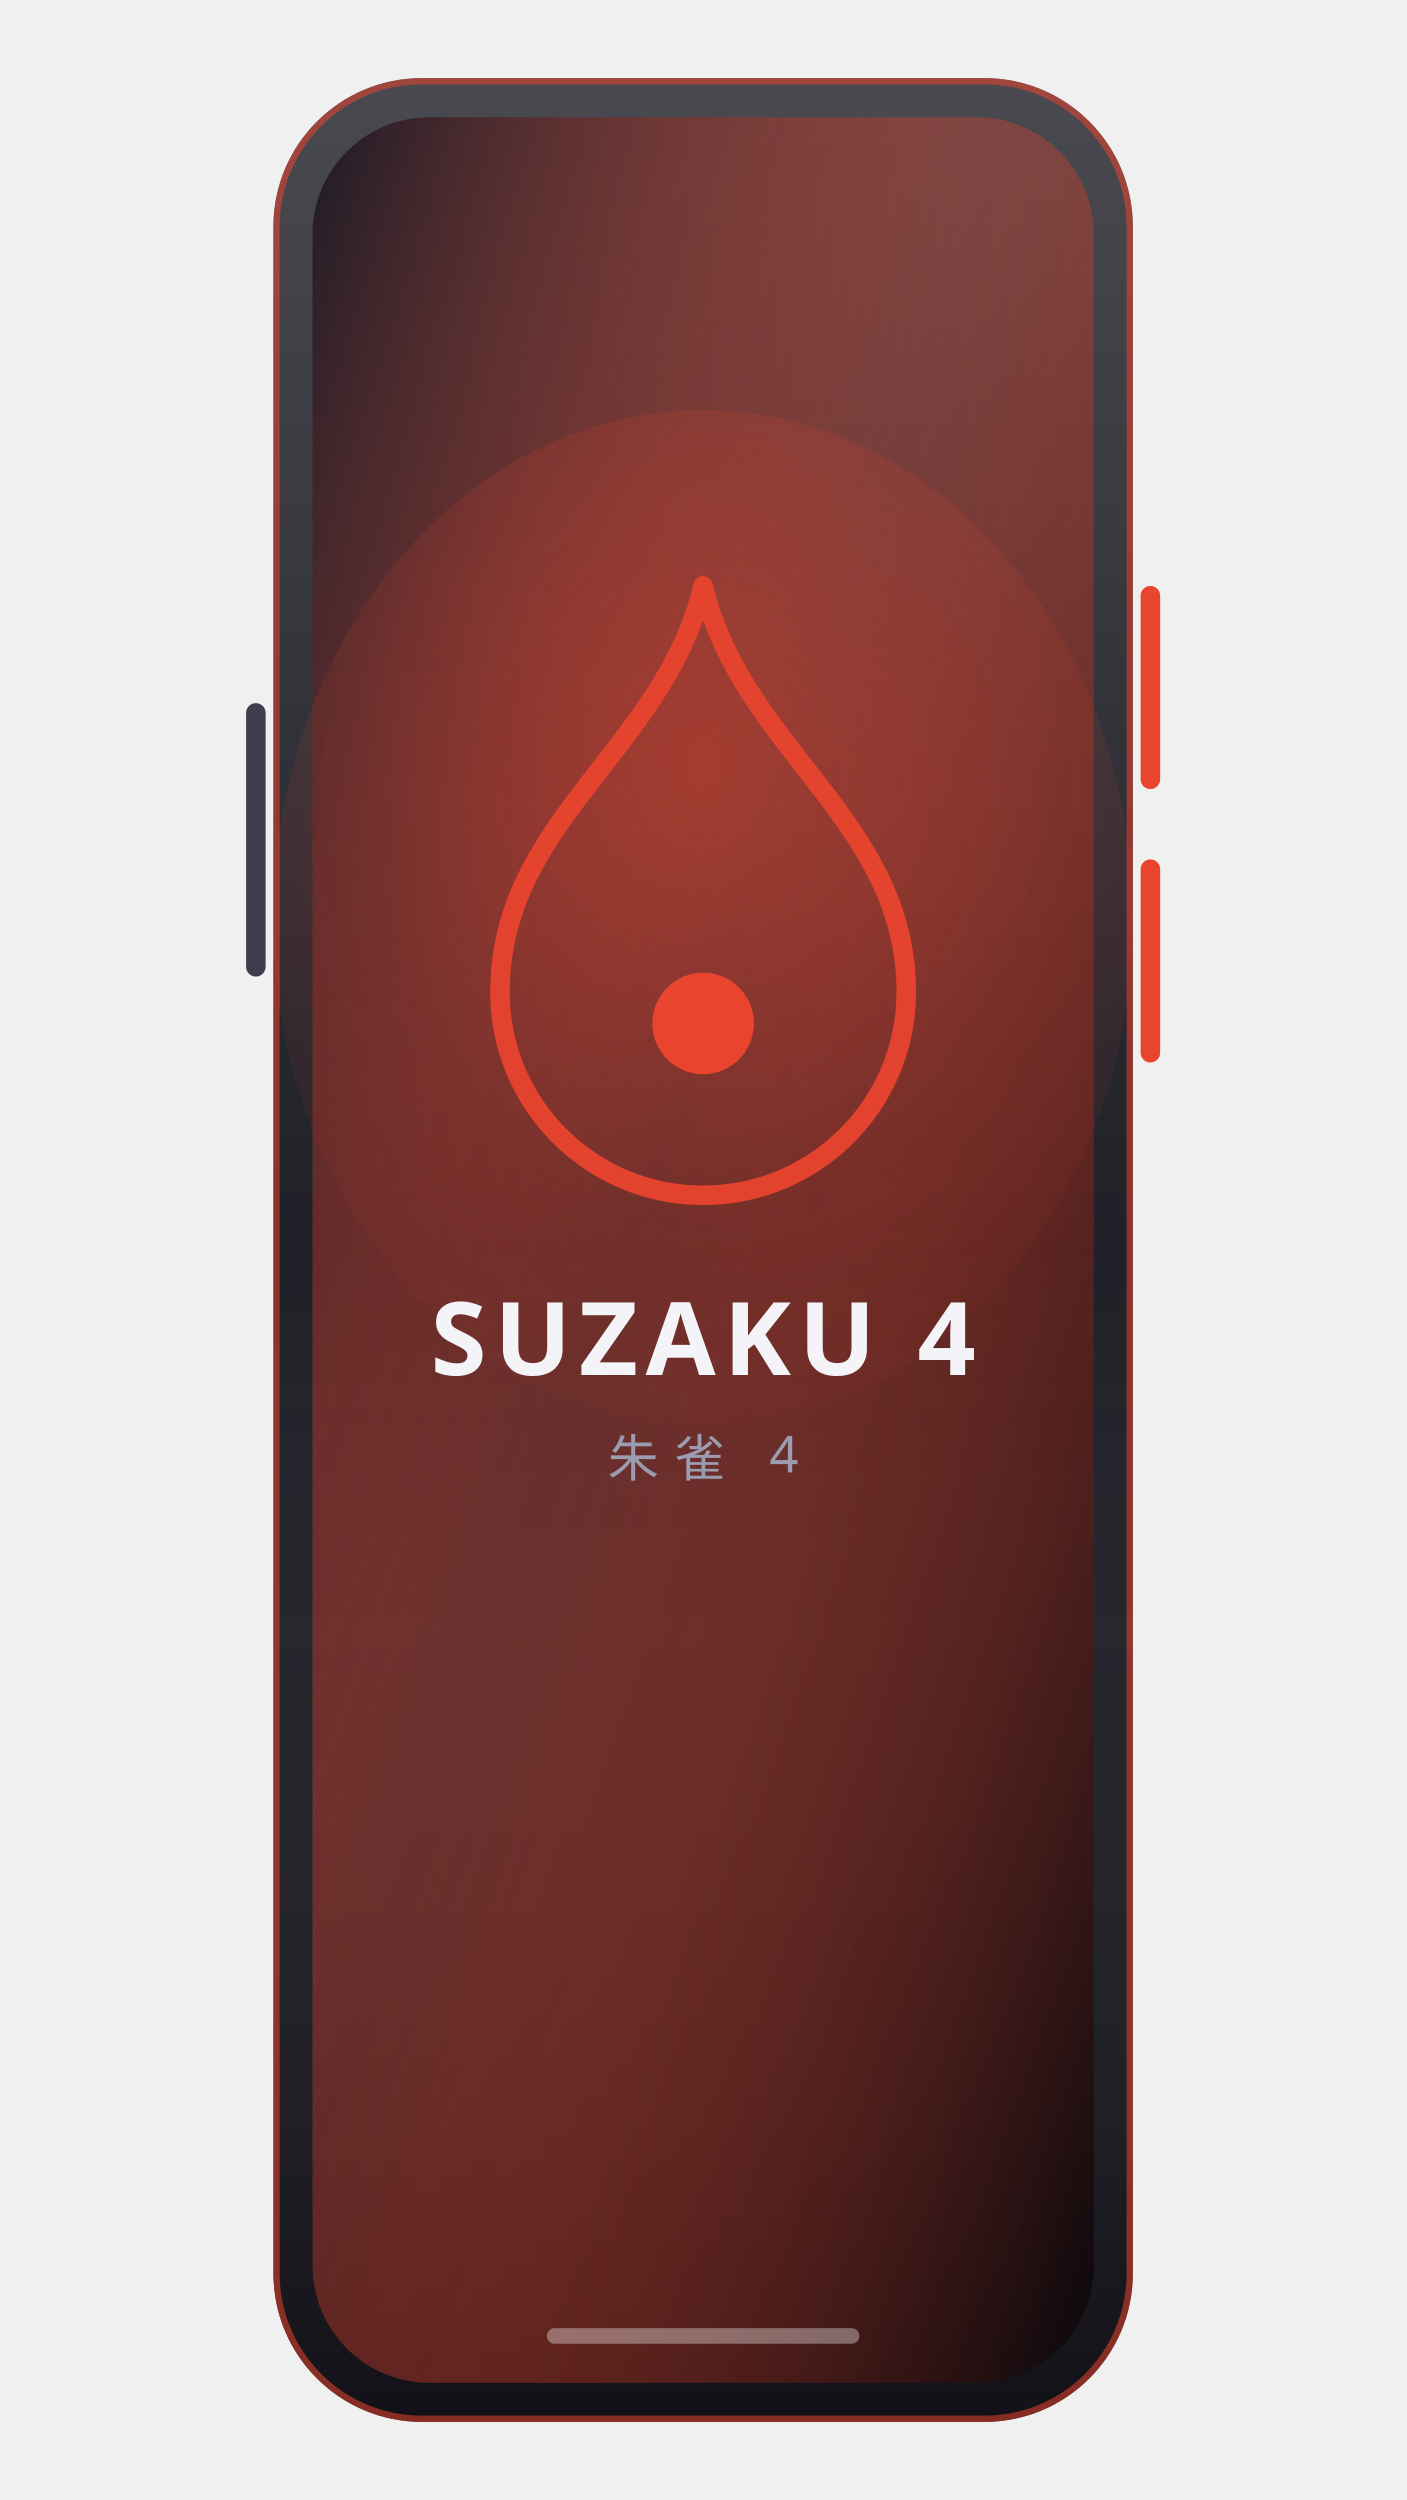
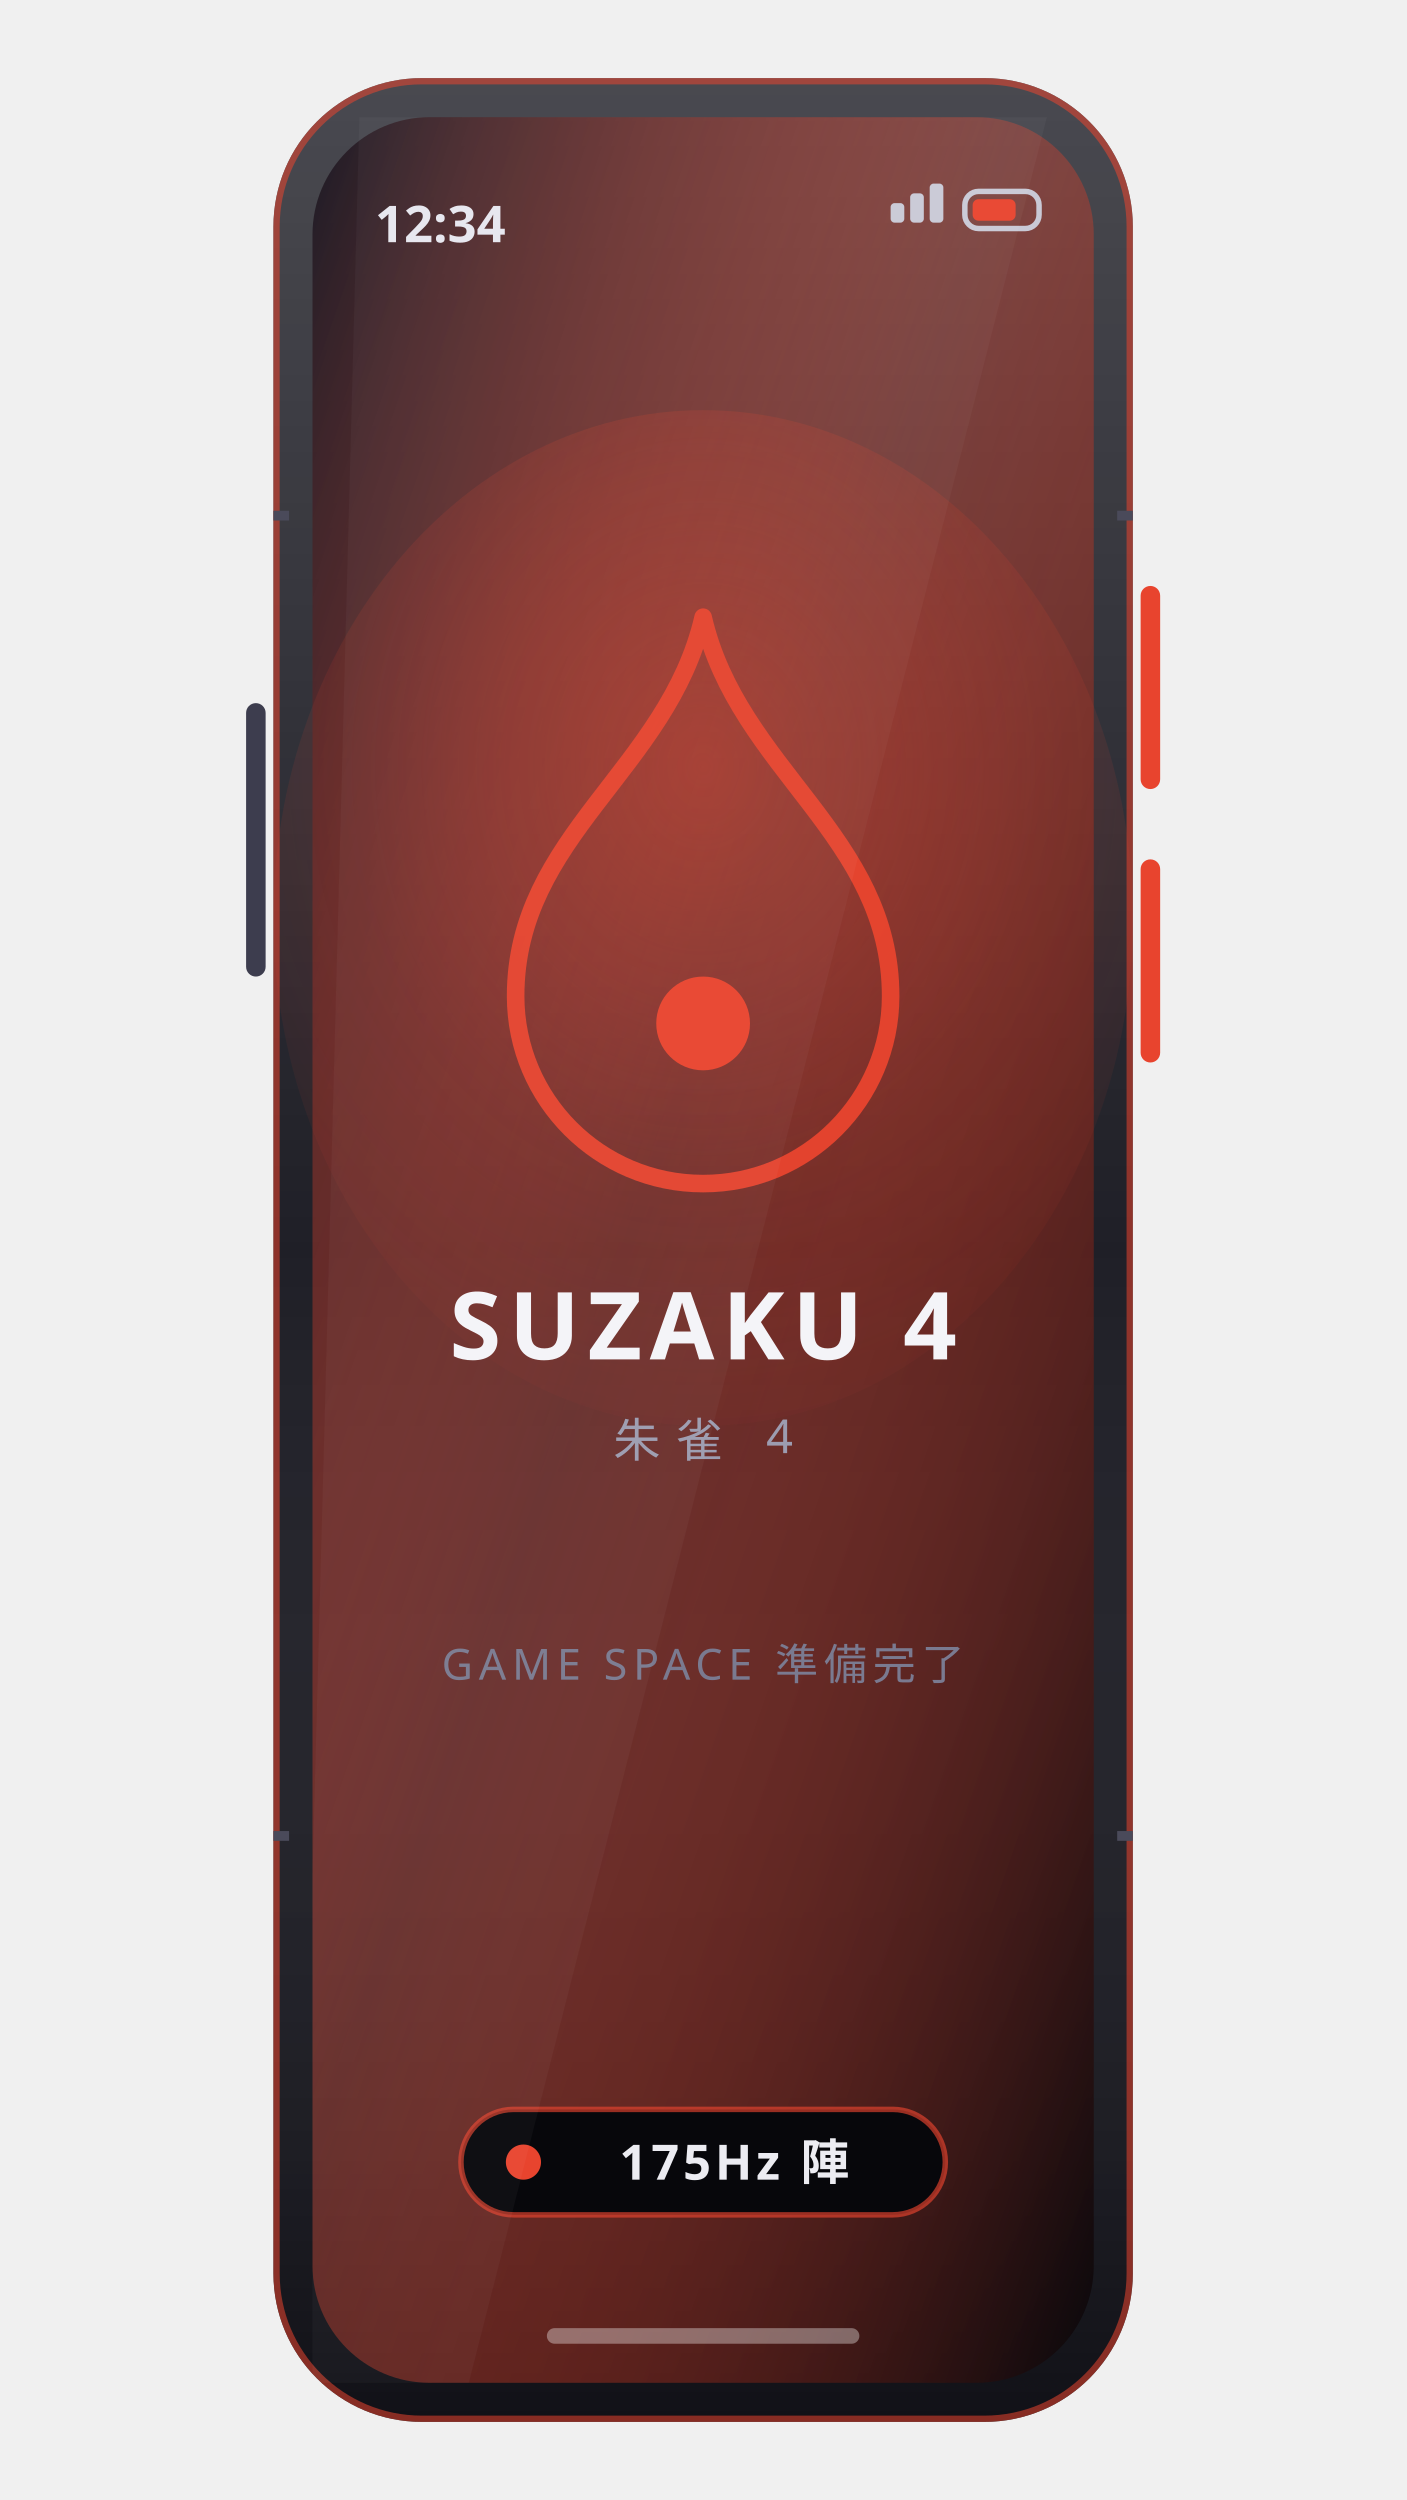
<svg xmlns="http://www.w3.org/2000/svg" viewBox="0 0 360 640" role="img" aria-label="SUZAKU 4">
  <defs>
    <linearGradient id="scrsuzaku40" x1="0" y1="0" x2="1" y2="1">
      <stop offset="0" stop-color="#1b1b26" />
      <stop offset="0.45" stop-color="#e8442e" stop-opacity="0.34" />
      <stop offset="1" stop-color="#07070b" />
    </linearGradient>
    <radialGradient id="flaresuzaku40" cx="0.5" cy="0.35" r="0.75">
      <stop offset="0" stop-color="#e8442e" stop-opacity="0.42" />
      <stop offset="0.55" stop-color="#e8442e" stop-opacity="0.12" />
      <stop offset="1" stop-color="#e8442e" stop-opacity="0" />
    </radialGradient>
    <linearGradient id="metalsuzaku40" x1="0" y1="0" x2="0" y2="1">
      <stop offset="0" stop-color="#ffffff" stop-opacity="0.22" />
      <stop offset="0.5" stop-color="#ffffff" stop-opacity="0.04" />
      <stop offset="1" stop-color="#000000" stop-opacity="0.25" />
    </linearGradient>
  </defs>
  <rect x="70" y="20" width="220" height="600" rx="38" fill="#16161e" />
  <rect x="70" y="20" width="220" height="600" rx="38" fill="url(#metalsuzaku40)" />
  <rect x="70.8" y="20.8" width="218.4" height="598.4" rx="37.2" fill="none" stroke="#e8442e" stroke-opacity="0.55" stroke-width="1.6" />
+   <path d="M70 132 h4 M70 470 h4 M286 132 h4 M286 470 h4" stroke="#4a4a5a" stroke-width="2.5" />
  <rect x="80" y="30" width="200" height="580" rx="30" fill="url(#scrsuzaku40)" />
  <ellipse cx="180" cy="235" rx="110" ry="130" fill="url(#flaresuzaku40)" />
-   <path d="M180 150 c-10 42 -52 60 -52 104 a52 52 0 0 0 104 0 c0 -44 -42 -62 -52 -104z" fill="none" stroke="#e8442e" stroke-width="5" stroke-linejoin="round" opacity="0.95" />
-   <circle cx="180" cy="262" r="13" fill="#e8442e" />
-   <text x="180" y="352" font-family="'Noto Sans JP',sans-serif" font-size="26" font-weight="800" fill="#f4f4f8" text-anchor="middle" letter-spacing="2">SUZAKU 4</text>
-   <text x="180" y="378" font-family="'Noto Sans JP',sans-serif" font-size="13" fill="#9c9cb0" text-anchor="middle" letter-spacing="4">朱雀 4</text>
+   <text x="96" y="62" font-family="'Noto Sans JP',sans-serif" font-size="13" font-weight="700" fill="#e6e6ee">12:34</text>
+   <rect x="228" y="52" width="3.5" height="5" rx="1" fill="#c9c9d6" />
+   <rect x="233" y="49.5" width="3.5" height="7.5" rx="1" fill="#c9c9d6" />
+   <rect x="238" y="47" width="3.5" height="10" rx="1" fill="#c9c9d6" />
+   <rect x="247" y="49" width="19" height="9.5" rx="3.5" fill="none" stroke="#c9c9d6" stroke-width="1.4" />
+   <rect x="249" y="51" width="11" height="5.5" rx="1.5" fill="#e8442e" />
+   <path d="M180 158 c-9 39 -48 56 -48 97 a48 48 0 0 0 96 0 c0 -41 -39 -58 -48 -97z" fill="none" stroke="#e8442e" stroke-width="4.5" stroke-linejoin="round" opacity="0.95" />
+   <circle cx="180" cy="262" r="12" fill="#e8442e" />
+   <text x="180" y="348" font-family="'Noto Sans JP',sans-serif" font-size="24" font-weight="800" fill="#f4f4f8" text-anchor="middle" letter-spacing="2">SUZAKU 4</text>
+   <text x="180" y="373" font-family="'Noto Sans JP',sans-serif" font-size="12" fill="#9c9cb0" text-anchor="middle" letter-spacing="4">朱雀 4</text>
+   <text x="180" y="430" font-family="'Noto Sans JP',sans-serif" font-size="11" fill="#7a7a90" text-anchor="middle" letter-spacing="1.5">GAME SPACE 準備完了</text>
+   <rect x="118" y="540" width="124" height="27" rx="13.5" fill="#07070b" stroke="#e8442e" stroke-opacity="0.65" stroke-width="1.4" />
+   <circle cx="134" cy="553.5" r="4.5" fill="#e8442e" />
+   <text x="188" y="558" font-family="'Noto Sans JP',sans-serif" font-size="12.5" font-weight="700" fill="#ececf2" text-anchor="middle" letter-spacing="1">175Hz 陣</text>
  <rect x="140" y="596" width="80" height="4" rx="2" fill="#ffffff" opacity="0.35" />
+   <path d="M92 30 L268 30 L120 610 L80 610 L80 480 Z" fill="#ffffff" opacity="0.035" />
  <rect x="292" y="150" width="5" height="52" rx="2.5" fill="#e8442e" />
  <rect x="292" y="220" width="5" height="52" rx="2.5" fill="#e8442e" />
  <rect x="63" y="180" width="5" height="70" rx="2.5" fill="#3d3d4e" />
</svg>
